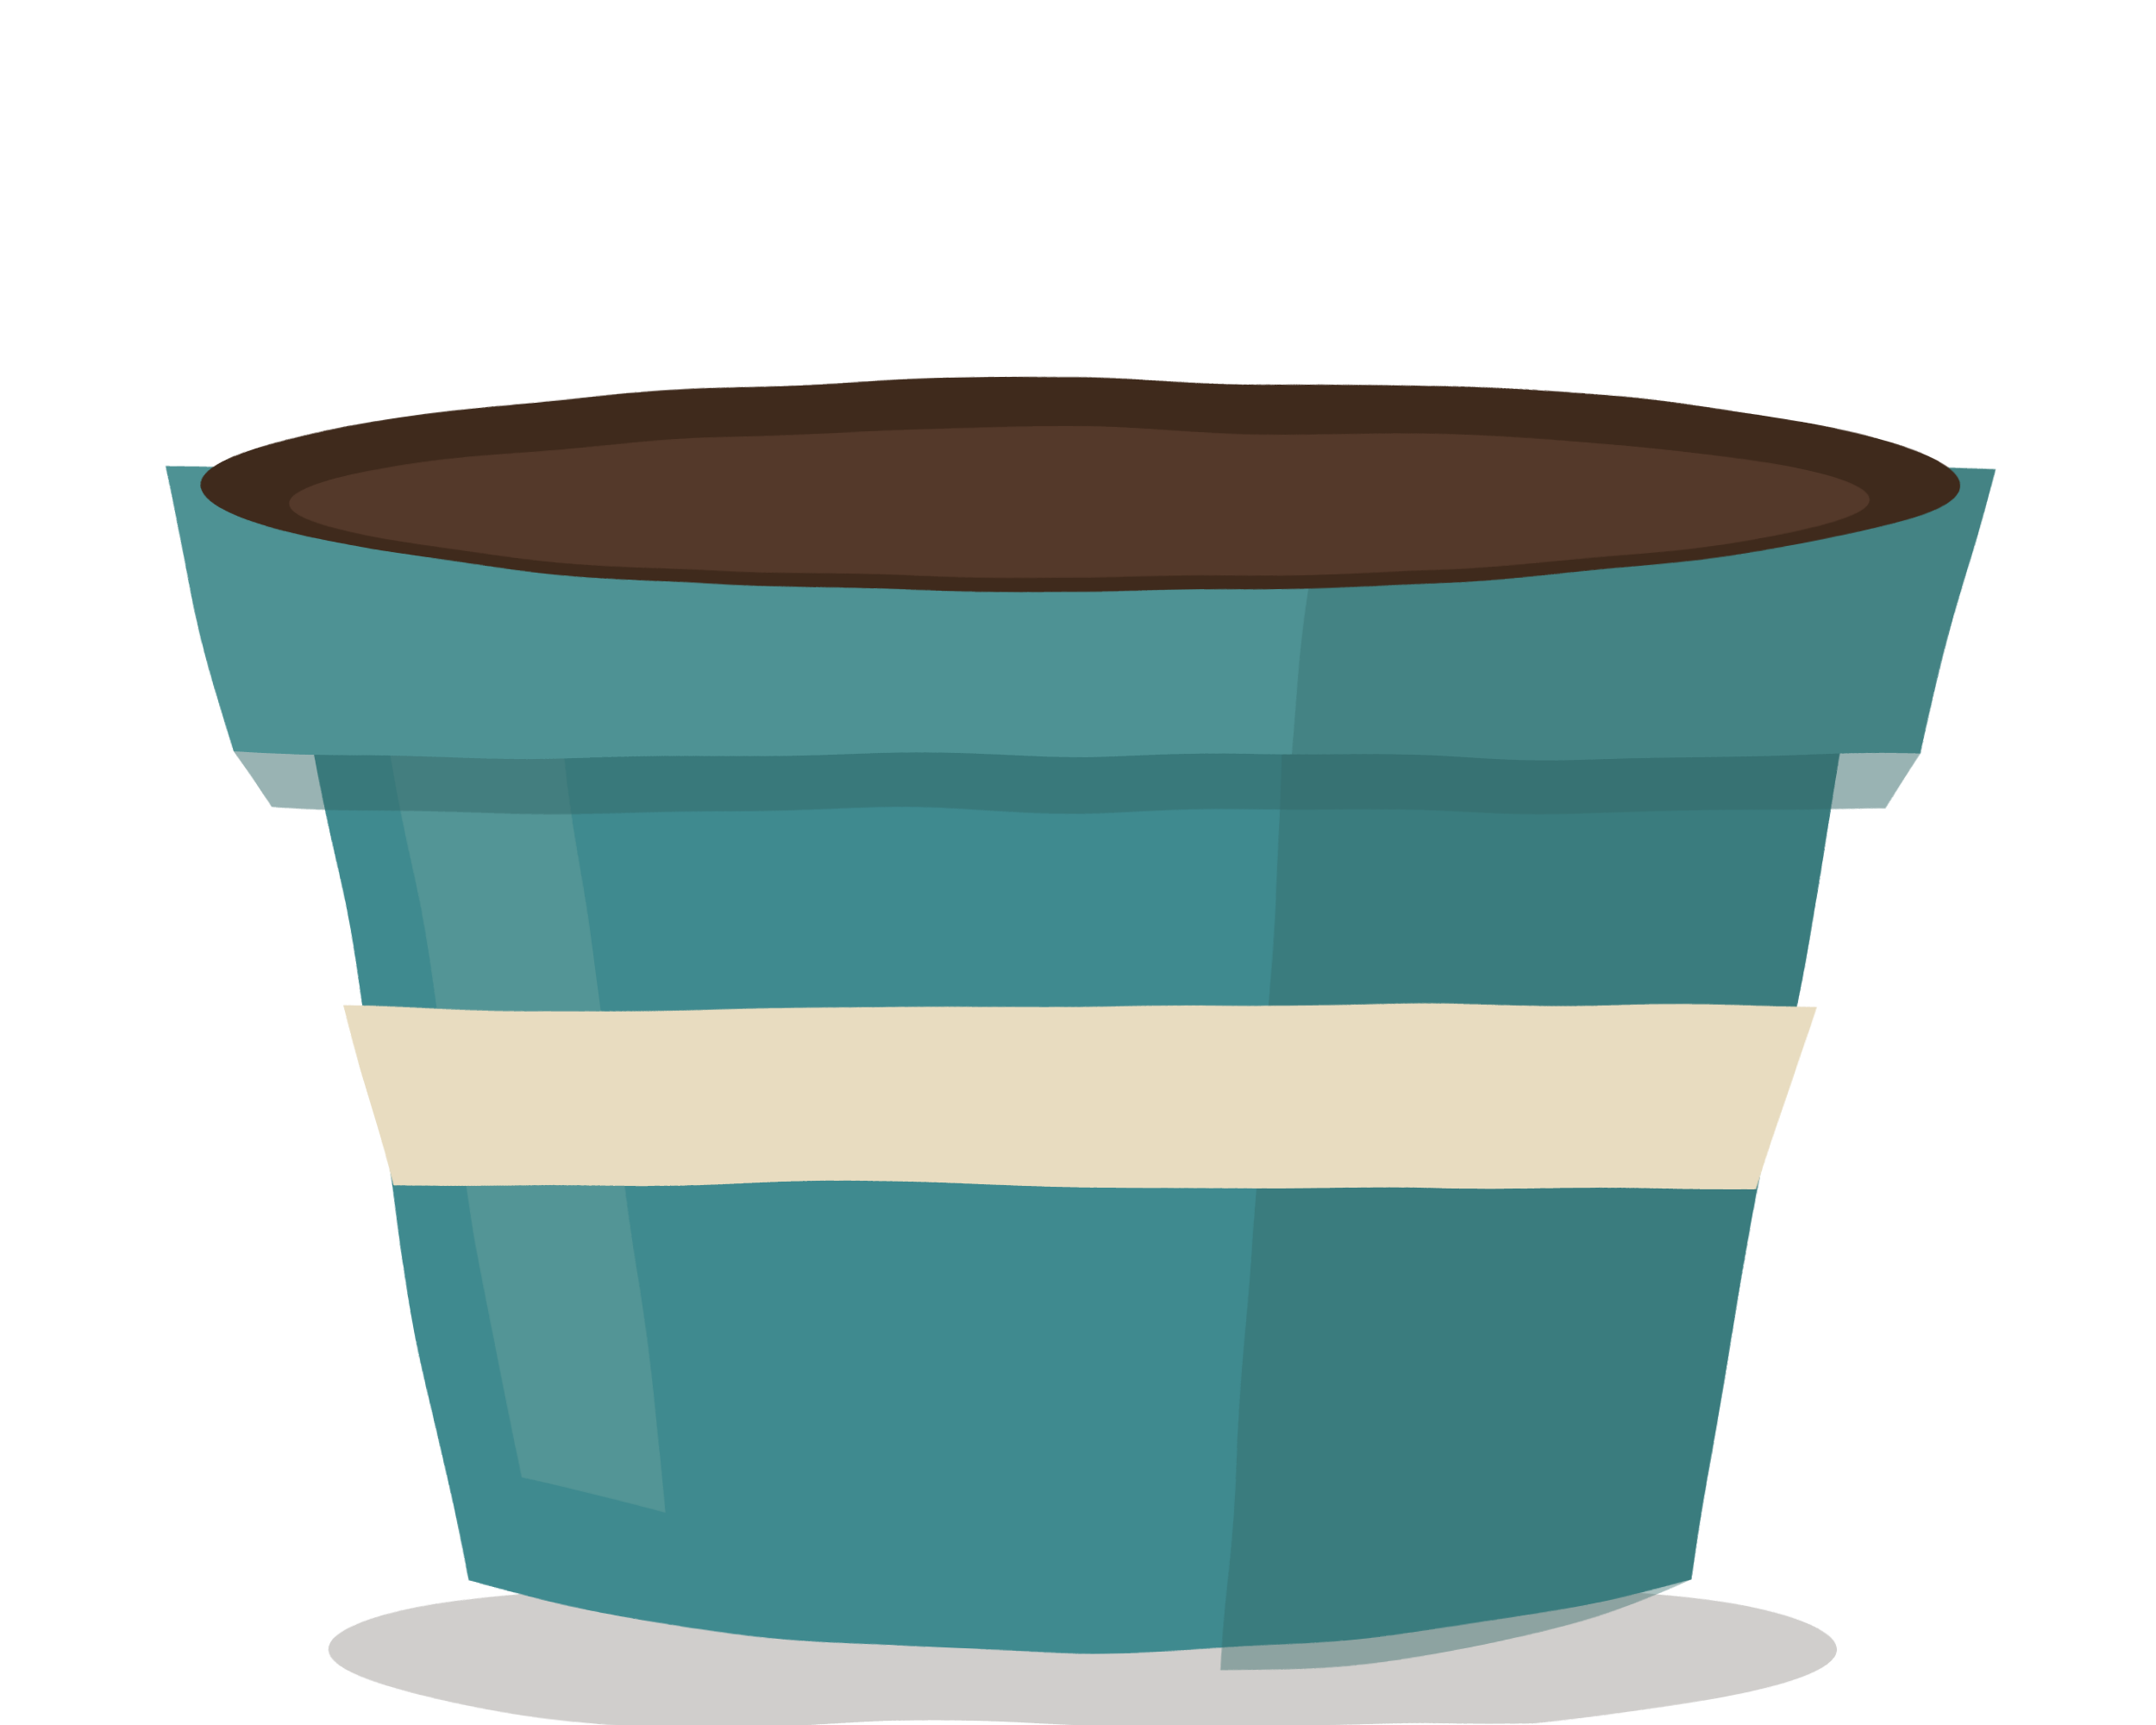
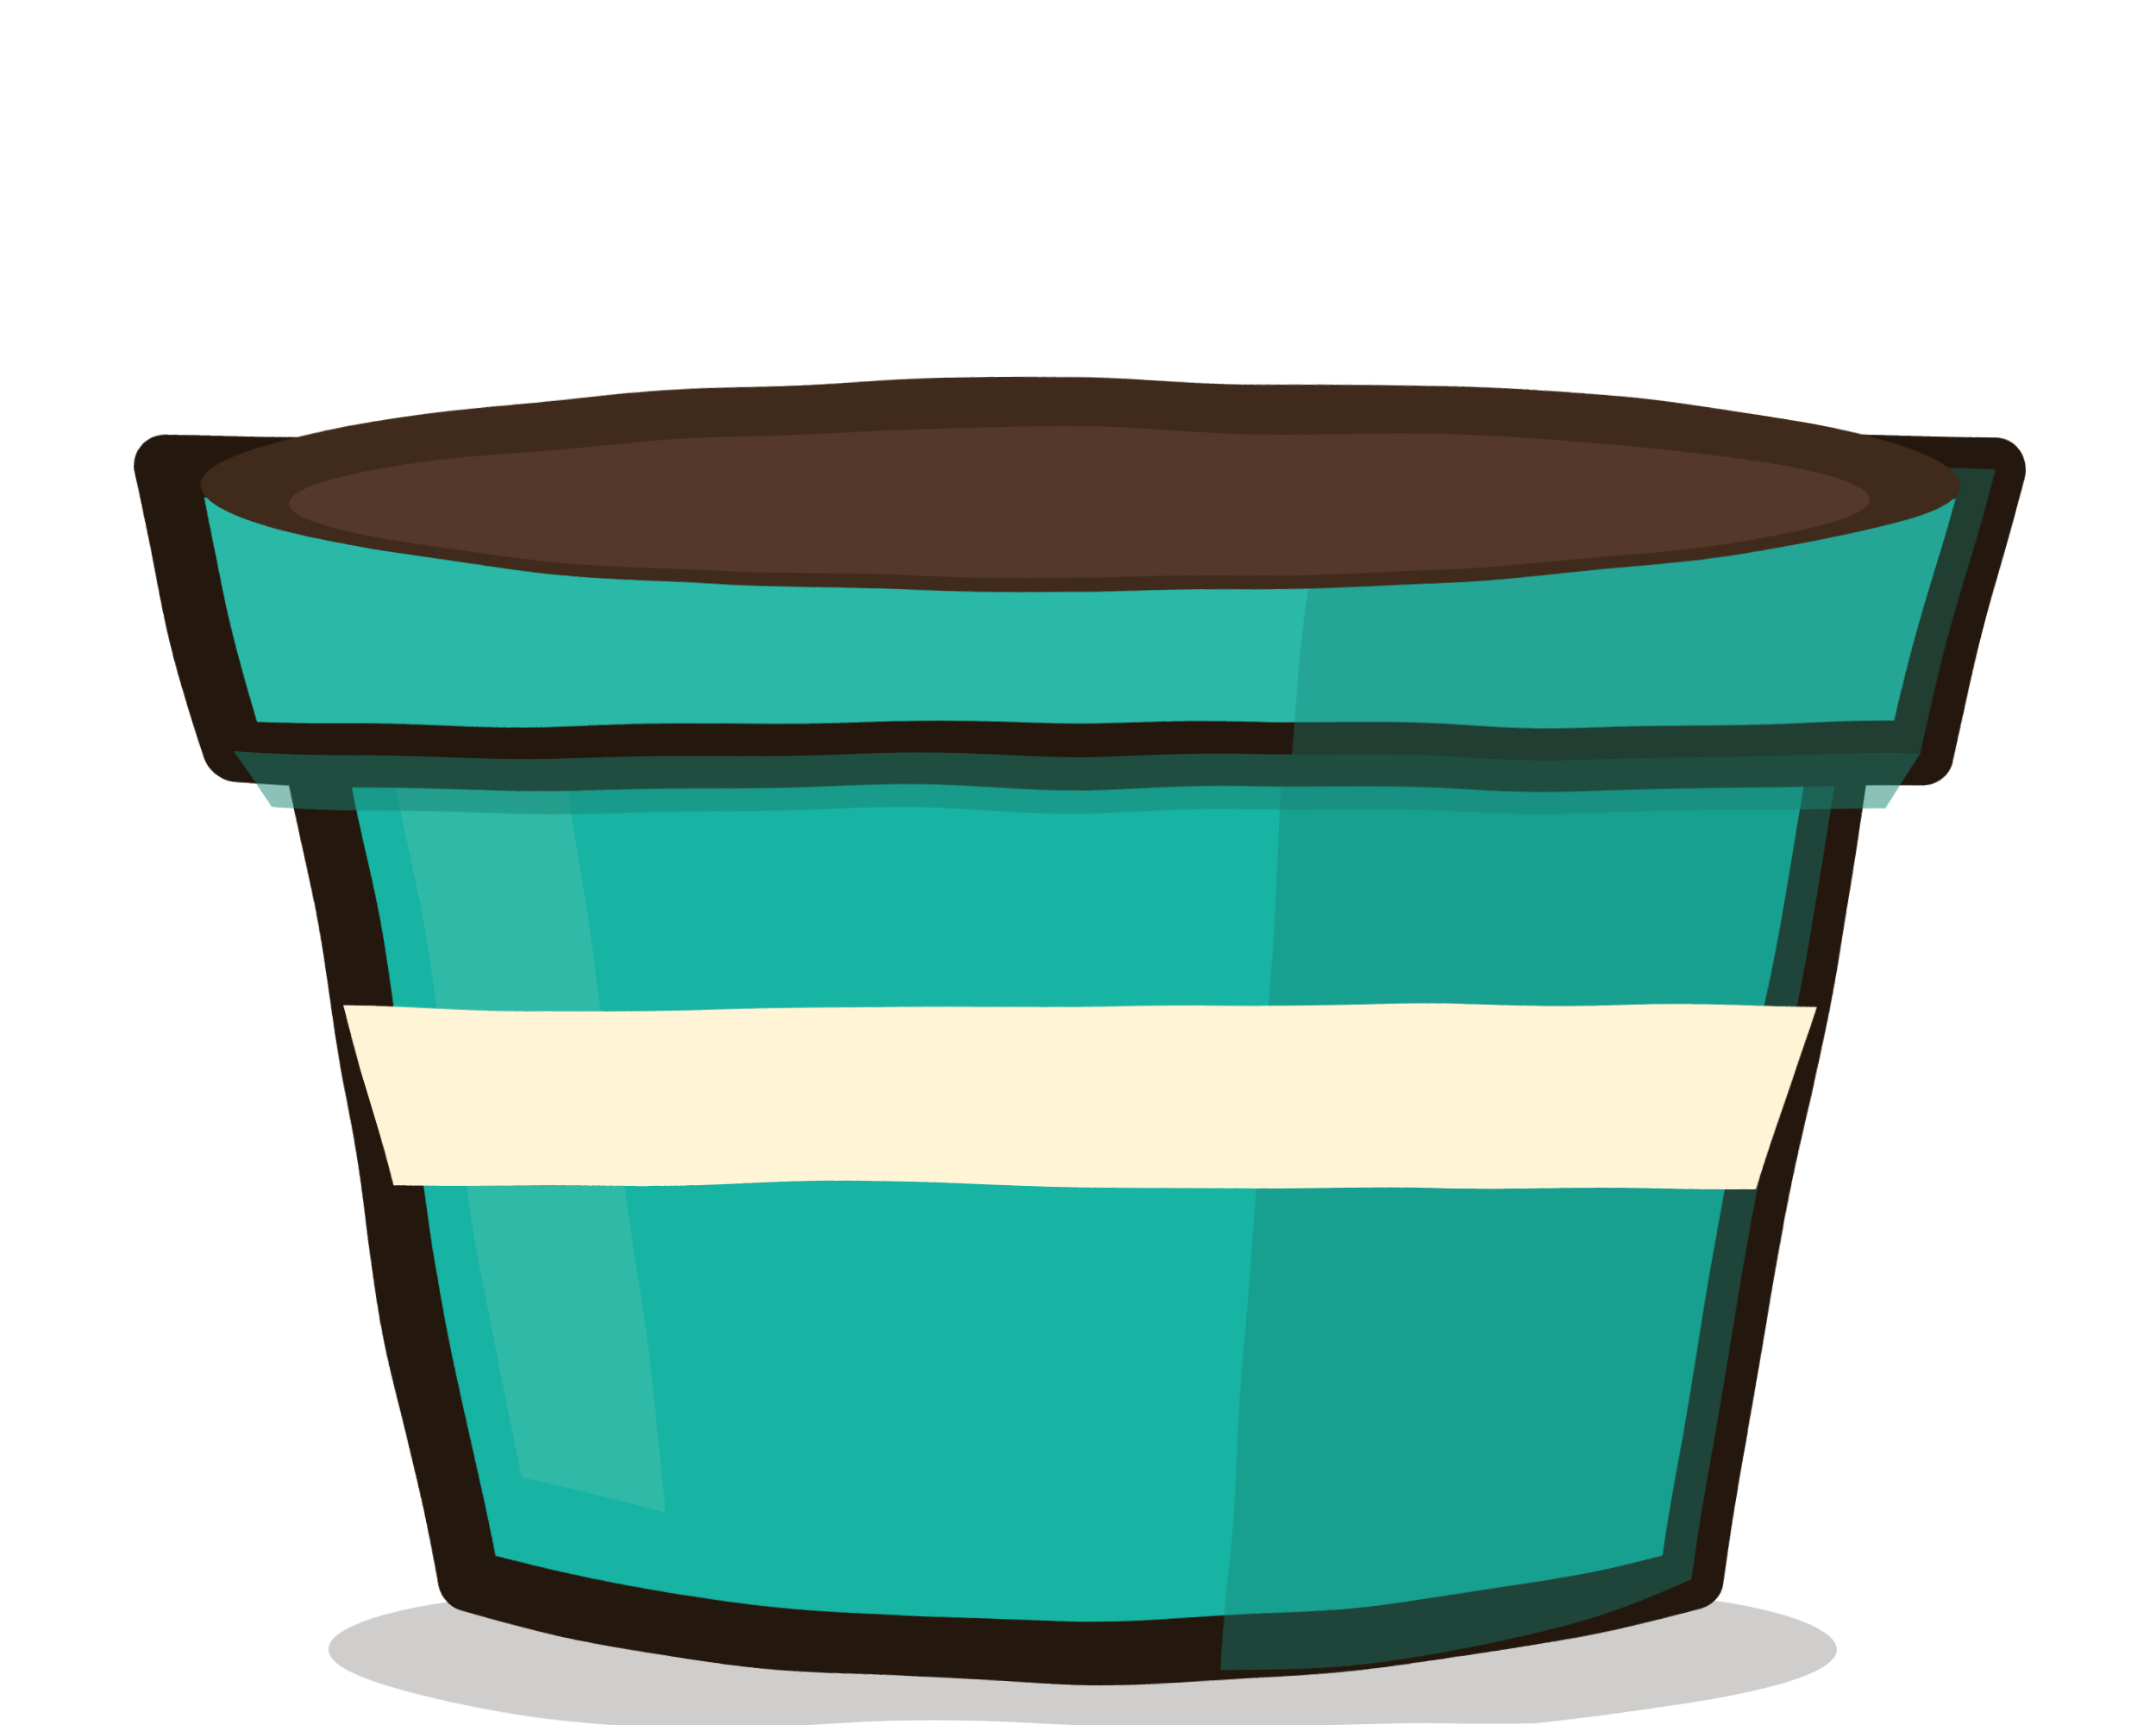
<svg xmlns="http://www.w3.org/2000/svg" width="120" height="96" viewBox="0 0 120 96">
  <defs>
    <filter id="paint" x="-5%" y="-5%" width="110%" height="110%">
      <feTurbulence type="fractalNoise" baseFrequency="0.05" numOctaves="2" seed="4" result="n" />
      <feDisplacementMap in="SourceGraphic" in2="n" scale="1.2" xChannelSelector="R" yChannelSelector="G" />
    </filter>
  </defs>
  <g filter="url(#paint)">
    <ellipse cx="60" cy="92" rx="42" ry="5" fill="#2a2118" opacity="0.22" />
-     <path d="M16 34 L26 88 Q60 96 94 88 L104 34Z" fill="#3f8a8f" />
-     <path d="M72 34 L104 34 L94 88 Q82 93 68 93Z" fill="#336867" opacity="0.42" />
-     <path d="M21 38 L29 82 L37 84 L31 38Z" fill="#79aaa2" opacity="0.35" />
-     <path d="M19 56 L101 56 L98 66 L22 66Z" fill="#e8dcc0" />
-     <path d="M9 26 L111 26 L107 42 L13 42Z" fill="#4e9294" />
-     <path d="M74 26 L111 26 L107 42 L72 42Z" fill="#336867" opacity="0.36" />
-     <path d="M13 42 L107 42 L105 45 L15 45Z" fill="#336867" opacity="0.5" />
+     <path d="M16 34 L26 88 Q60 96 94 88 L104 34Z" fill="#17b3a3" stroke="#24170d" stroke-width="3.5" stroke-linejoin="round" />
+     <path d="M72 34 L104 34 L94 88 Q82 93 68 93Z" fill="#198374" opacity="0.42" />
+     <path d="M21 38 L29 82 L37 84 L31 38Z" fill="#5dc7b0" opacity="0.35" />
+     <path d="M19 56 L101 56 L98 66 L22 66Z" fill="#fff4d6" />
+     <path d="M9 26 L111 26 L107 42 L13 42Z" fill="#2ab8a7" stroke="#24170d" stroke-width="3.5" stroke-linejoin="round" />
+     <path d="M74 26 L111 26 L107 42 L72 42Z" fill="#198374" opacity="0.36" />
+     <path d="M13 42 L107 42 L105 45 L15 45Z" fill="#198374" opacity="0.5" />
    <ellipse cx="60" cy="27" rx="49" ry="6" fill="#3f2a1c" />
    <ellipse cx="60" cy="28" rx="44" ry="4.2" fill="#54392a" />
  </g>
</svg>
